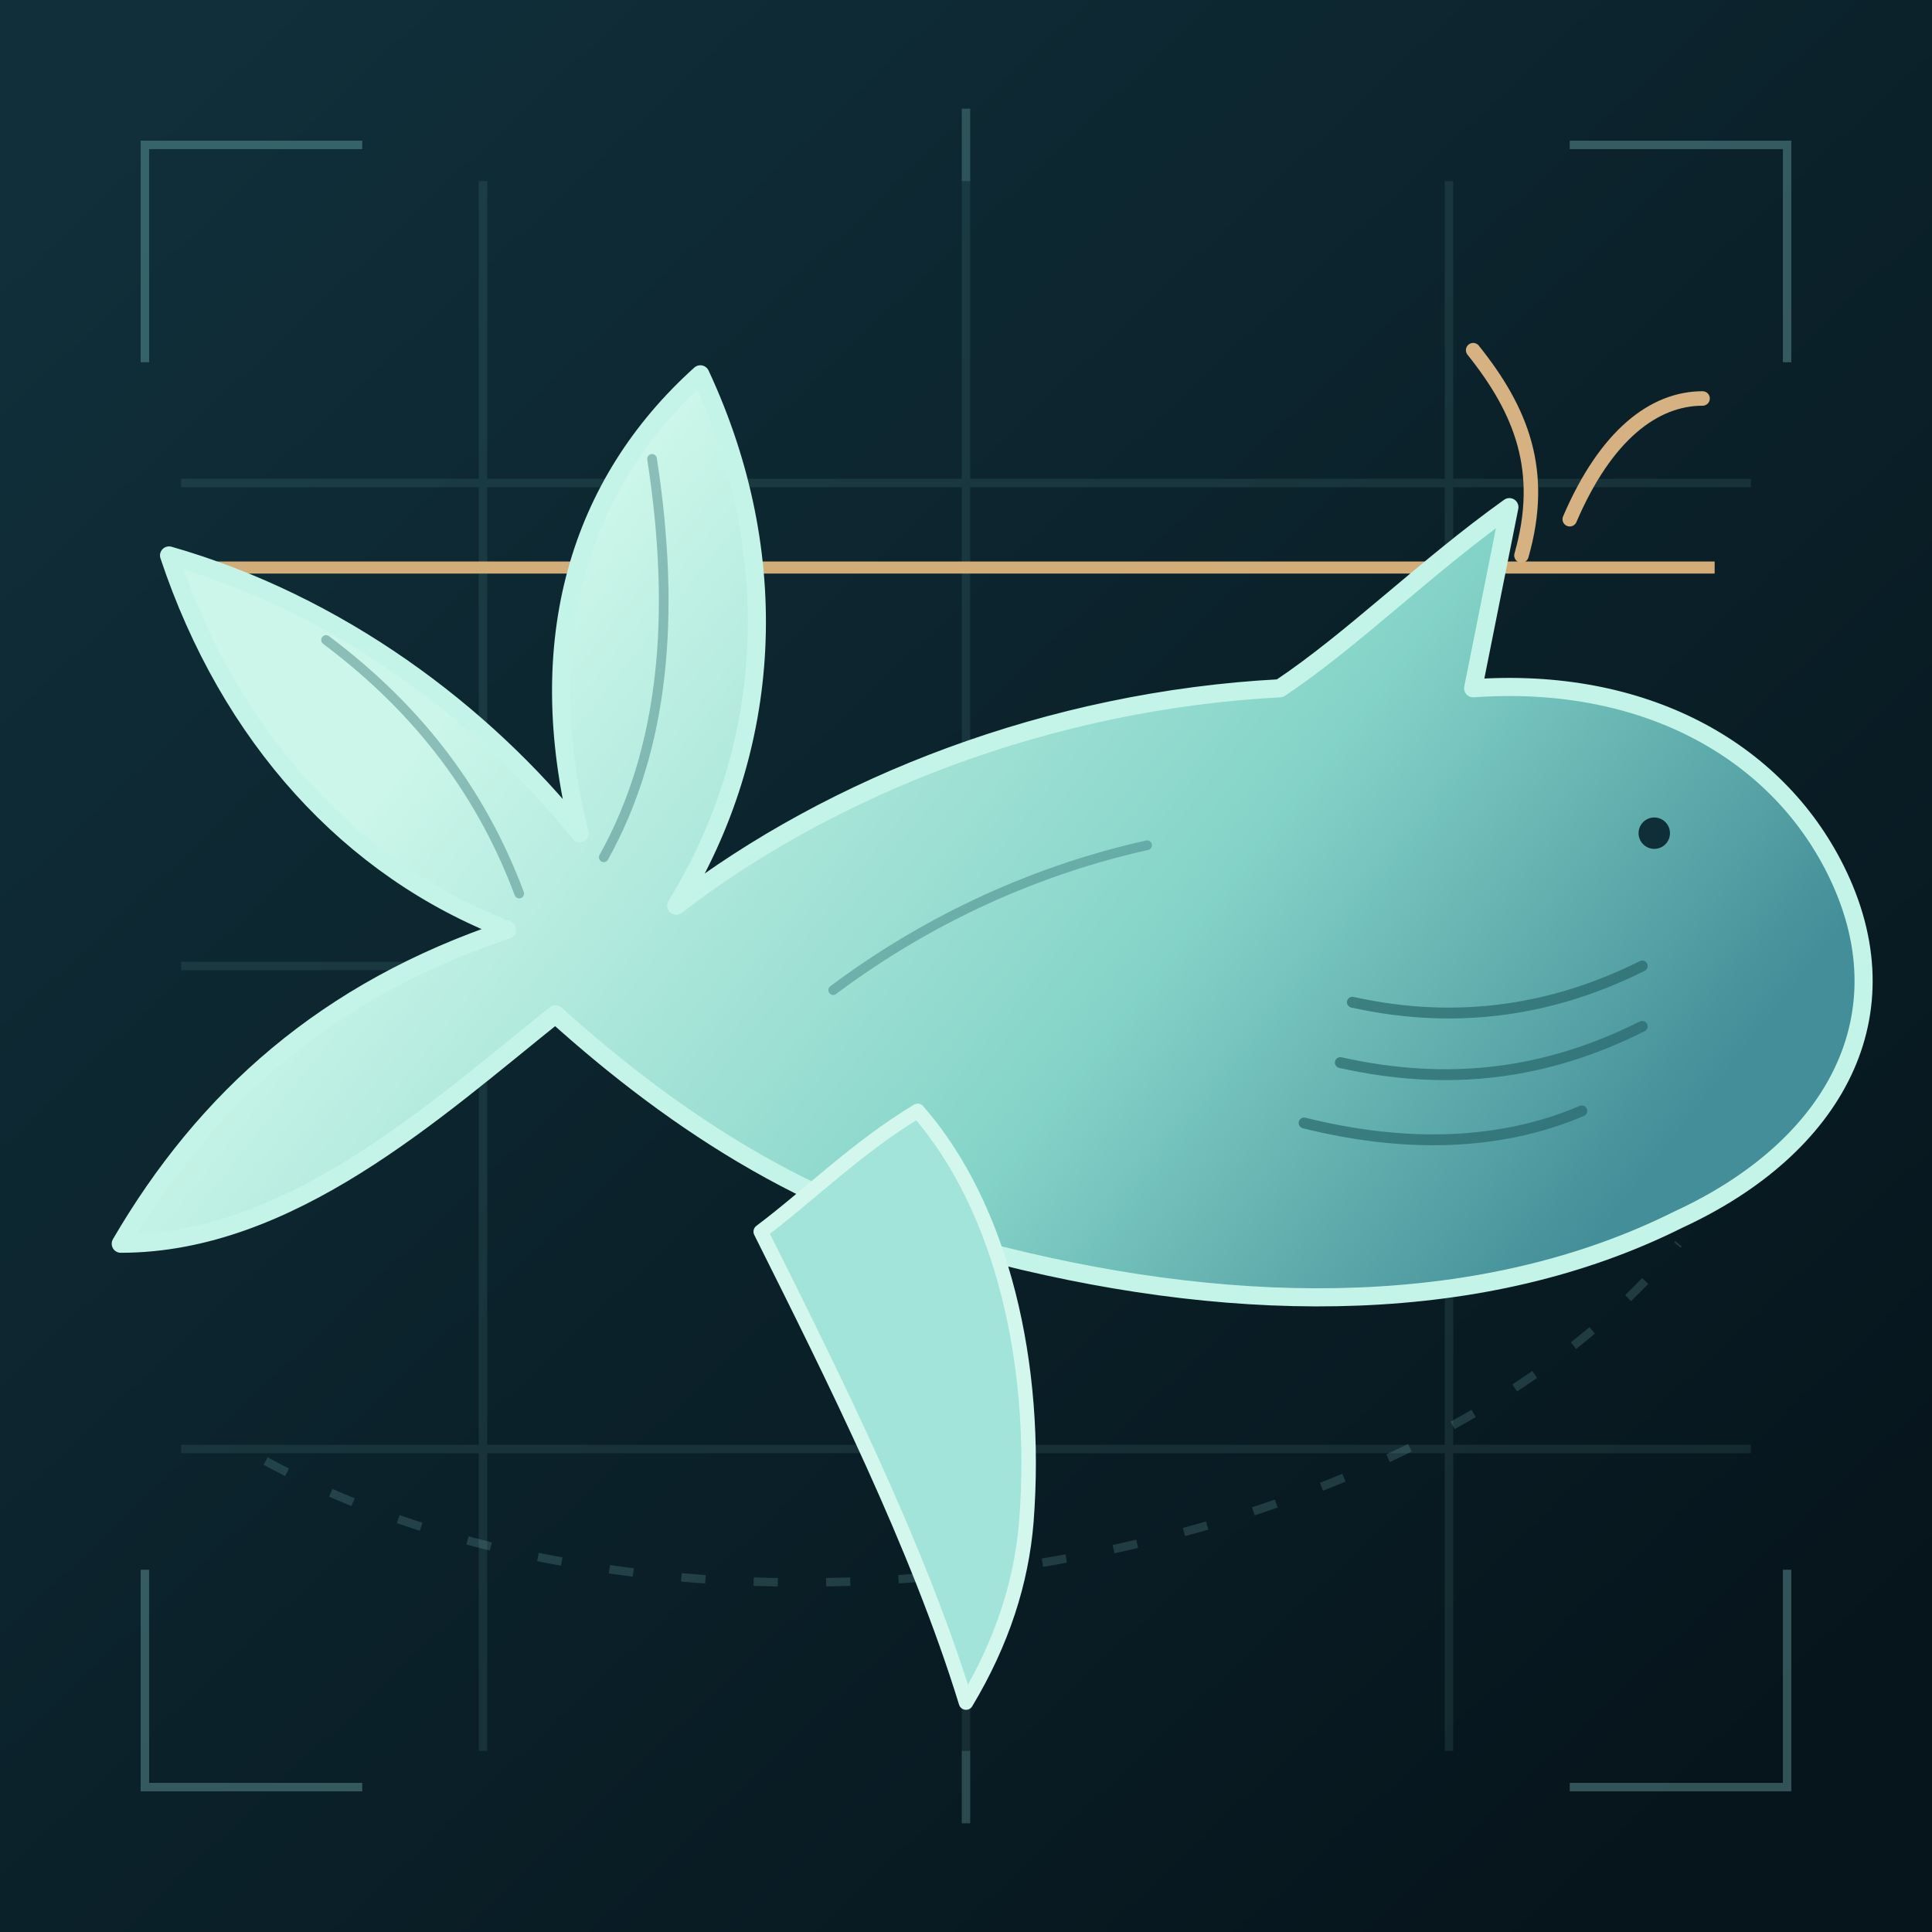
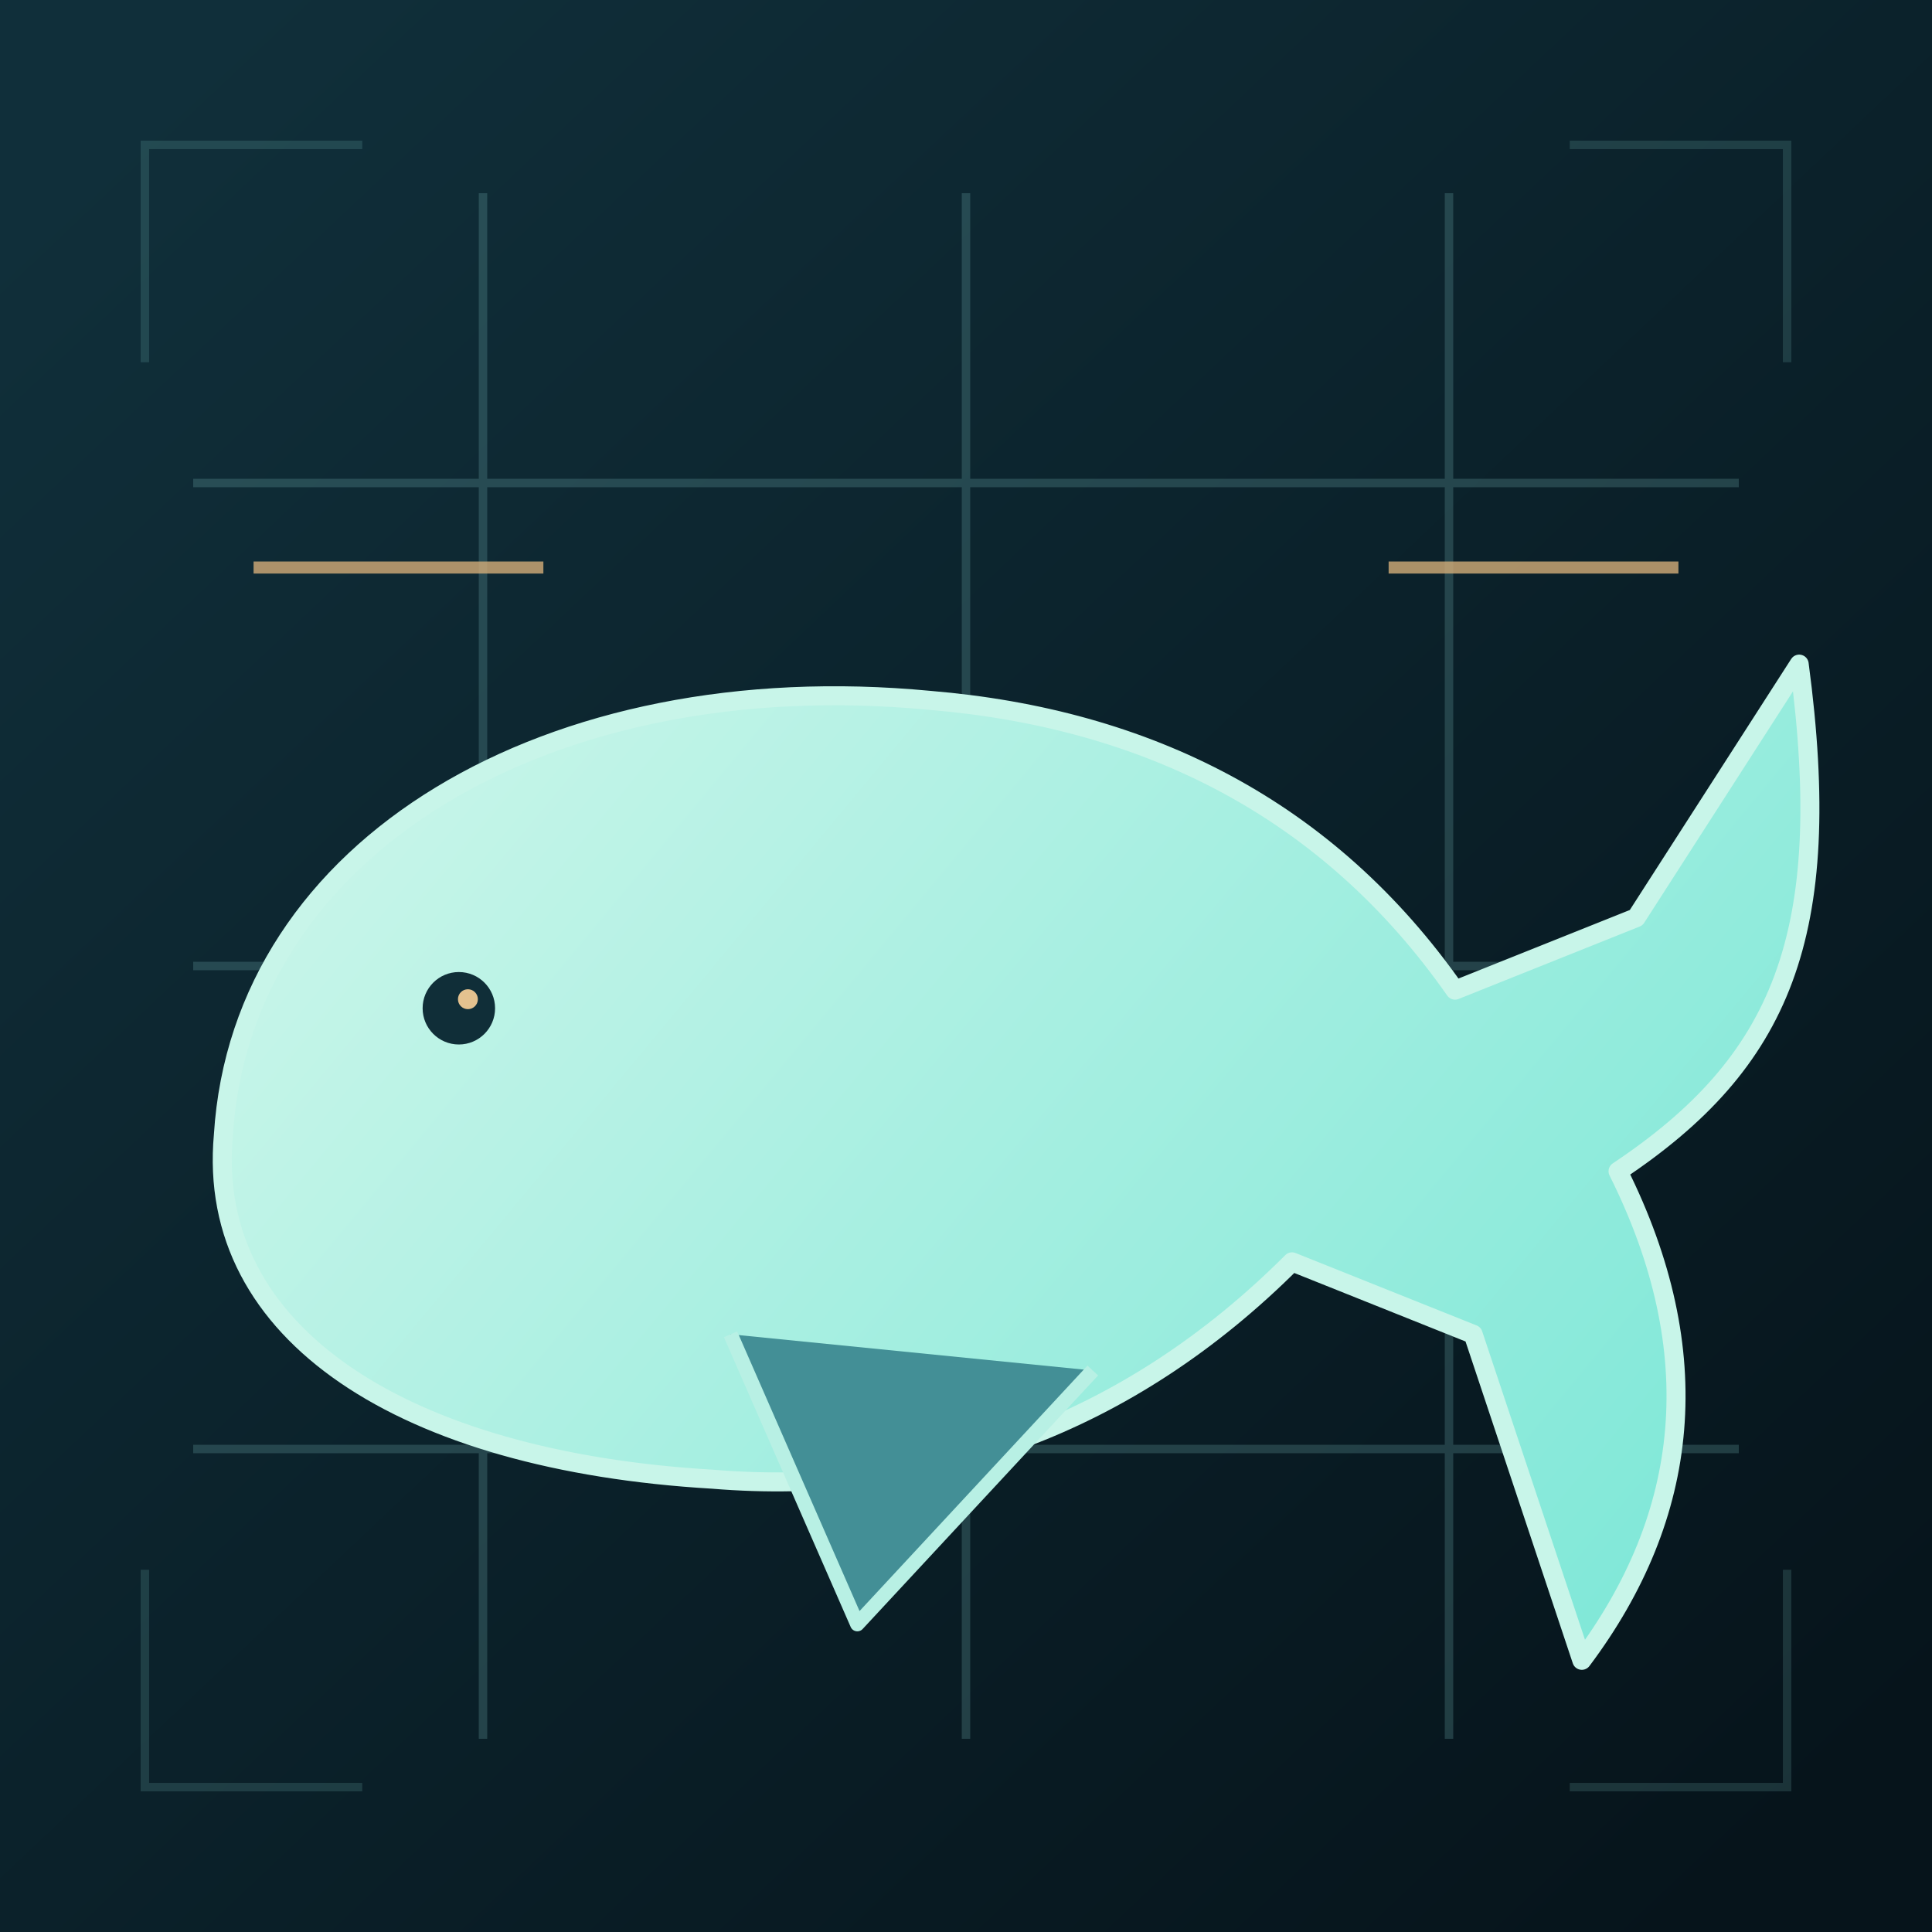
<svg xmlns="http://www.w3.org/2000/svg" viewBox="0 0 160 160" fill="none">
  <defs>
    <linearGradient id="sea" x1="12" y1="8" x2="148" y2="152" gradientUnits="userSpaceOnUse">
      <stop stop-color="#102f3a" />
      <stop offset="1" stop-color="#06141b" />
    </linearGradient>
-     <linearGradient id="body" x1="48" y1="45" x2="128" y2="108" gradientUnits="userSpaceOnUse">
-       <stop stop-color="#cbf6e9" />
-       <stop offset=".58" stop-color="#84d3c8" />
-       <stop offset="1" stop-color="#438e98" />
+     <linearGradient id="whale" x1="25" y1="37" x2="131" y2="125" gradientUnits="userSpaceOnUse">
+       <stop stop-color="#c8f5e9" />
+       <stop offset=".65" stop-color="#7ce7d7" />
+       <stop offset="1" stop-color="#3a9ca0" />
    </linearGradient>
  </defs>
  <path fill="url(#sea)" d="M0 0h160v160H0z" />
-   <g class="chart" stroke="#80c5c2" stroke-width=".7">
-     <path d="M40 15v130M80 15v130M120 15v130M15 40h130M15 80h130M15 120h130" opacity=".11" />
-     <path d="M12 30V12h18m100 0h18v18m0 100v18h-18m-100 0H12v-18" opacity=".35" />
-     <path d="M80 9v6m0 130v6" opacity=".28" />
-     <path d="M22 121c35 19 94 10 117-18" stroke-dasharray="2 4" opacity=".2" />
+   <g class="chart" stroke="#80c5c2" stroke-width=".7" opacity=".22">
+     <path d="M40 16v128M80 16v128M120 16v128M16 40h128M16 80h128M16 120h128" />
+     <path d="M12 30V12h18m100 0h18v18m0 100v18h-18m-100 0H12v-18" opacity=".8" />
  </g>
-   <path d="M18 47h124" stroke="#d3ad78" stroke-width="1" />
-   <path d="M42 77c-13-5-23-16-28-31 14 4 26 13 34 23-4-16 0-29 10-38 7 15 6 31-2 44 13-10 31-17 50-18 6-4 12-10 19-15l-3 15c14-1 25 5 30 15 6 12 0 23-13 29-16 8-36 8-56 3-15-3-27-11-37-20-10 8-22 19-36 19 7-12 17-21 32-26Z" fill="url(#body)" stroke="#c4f4e8" stroke-width="1.5" stroke-linejoin="round" />
-   <path d="M76 92c7 8 10 21 9 34-.4 5-2 10-5 15-4-13-11-27-17-39 4-3 8-7 13-10Z" fill="#a2e4d9" stroke="#d3f7ed" stroke-width="1.2" stroke-linejoin="round" />
-   <g class="engraving" stroke="#28666b" stroke-linecap="round" opacity=".7">
-     <path d="M112 83c9 2 17 .5 24-3M111 88c9 2 17 1 25-3M108 93c8 2 16 2 23-1" stroke-width=".9" />
-     <path d="M54 38c2 13 1 24-4 33M27 53c8 6 13 13 16 21M69 82c8-6 17-10 26-12" stroke-width=".8" opacity=".55" />
+   <path d="M21 47h24m70 0h24" stroke="#d3ad78" stroke-width="1" opacity=".8" />
+   <g transform="translate(-10 10) scale(1.5)">
+     <path d="M19 56c1-16 18-26 39-24 12 1 22 6 29 16l10-4 9-14c2 15-1 22-10 28 5 10 4 19-2 27l-6-18-10-4c-9 9-20 13-32 12-17-1-28-8-27-19Z" fill="url(#whale)" stroke="#c8f5e9" stroke-width="1.05" stroke-linejoin="round" />
+     <path d="m47 67 7 16 13-14" fill="#438f96" stroke="#b8f0e4" stroke-width=".8" stroke-linejoin="round" />
+     <circle cx="32" cy="49" r="2" fill="#102e38" />
+     <circle cx="32.5" cy="48.5" r=".55" fill="#e4c28f" />
  </g>
-   <circle cx="137" cy="69" r="1.3" fill="#102e38" />
-   <path d="M126 46c2-7 0-12-4-17m8 14c3-7 7-10 11-10" stroke="#d6b181" stroke-width="1.2" stroke-linecap="round" />
</svg>
